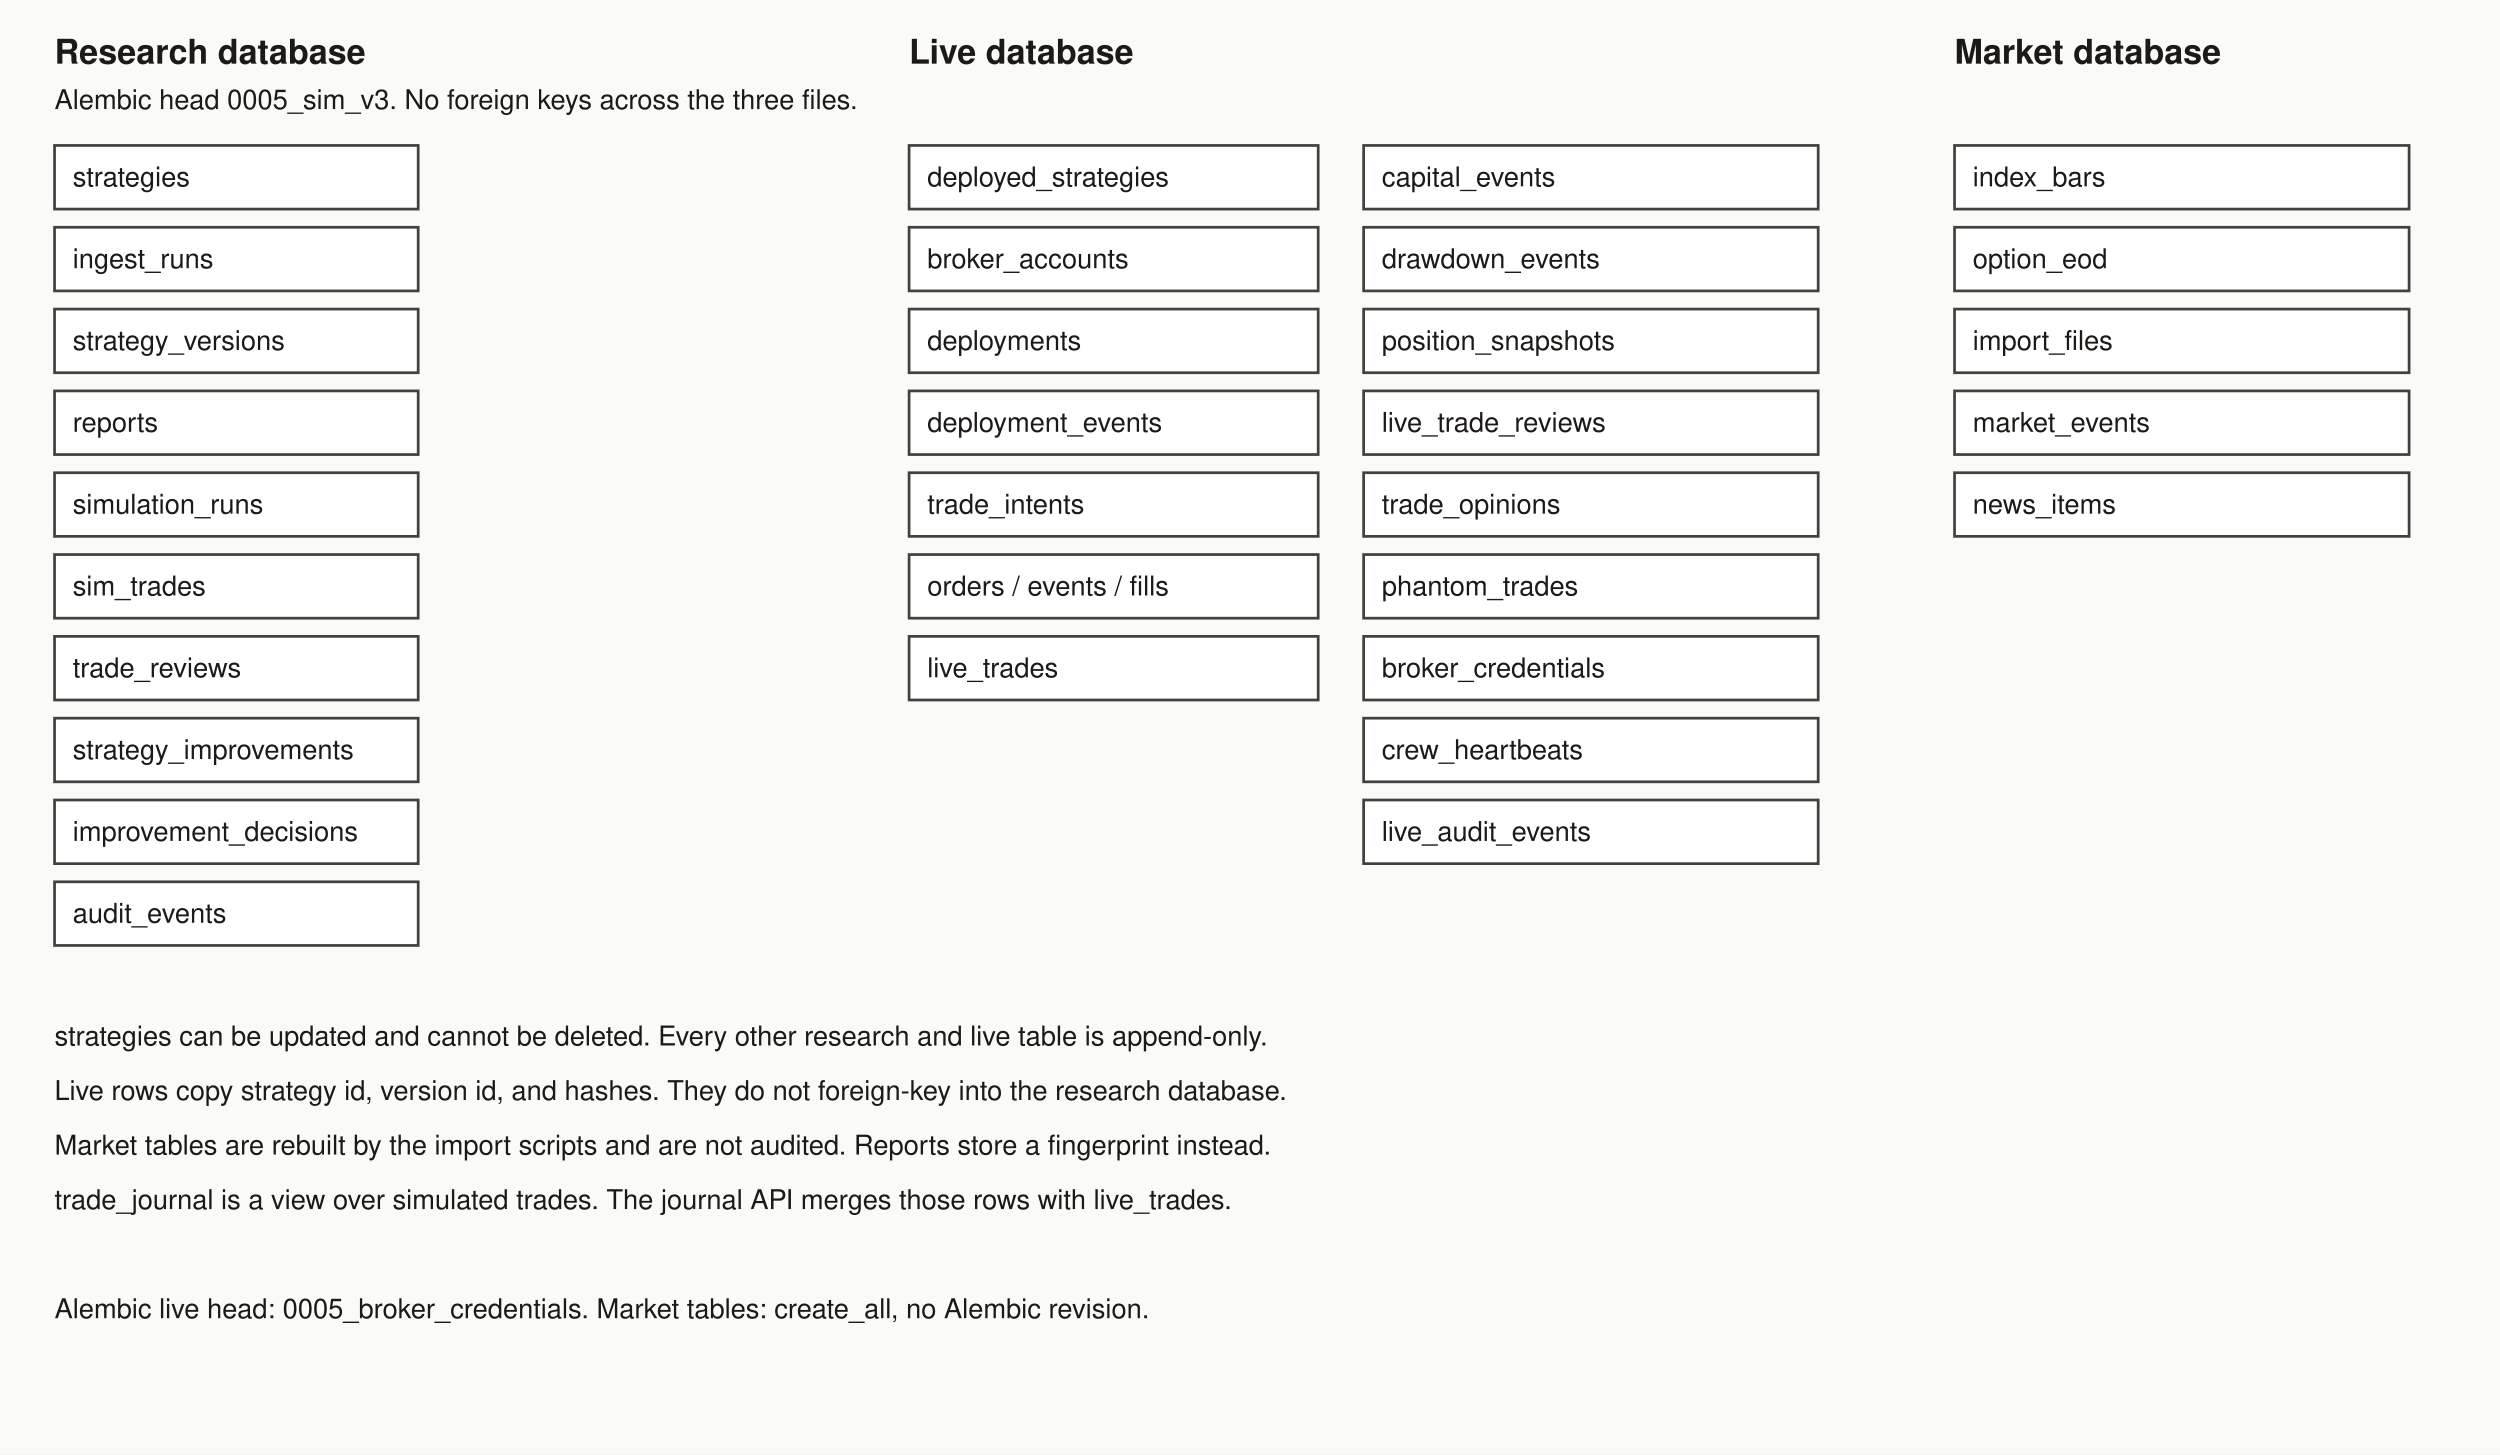
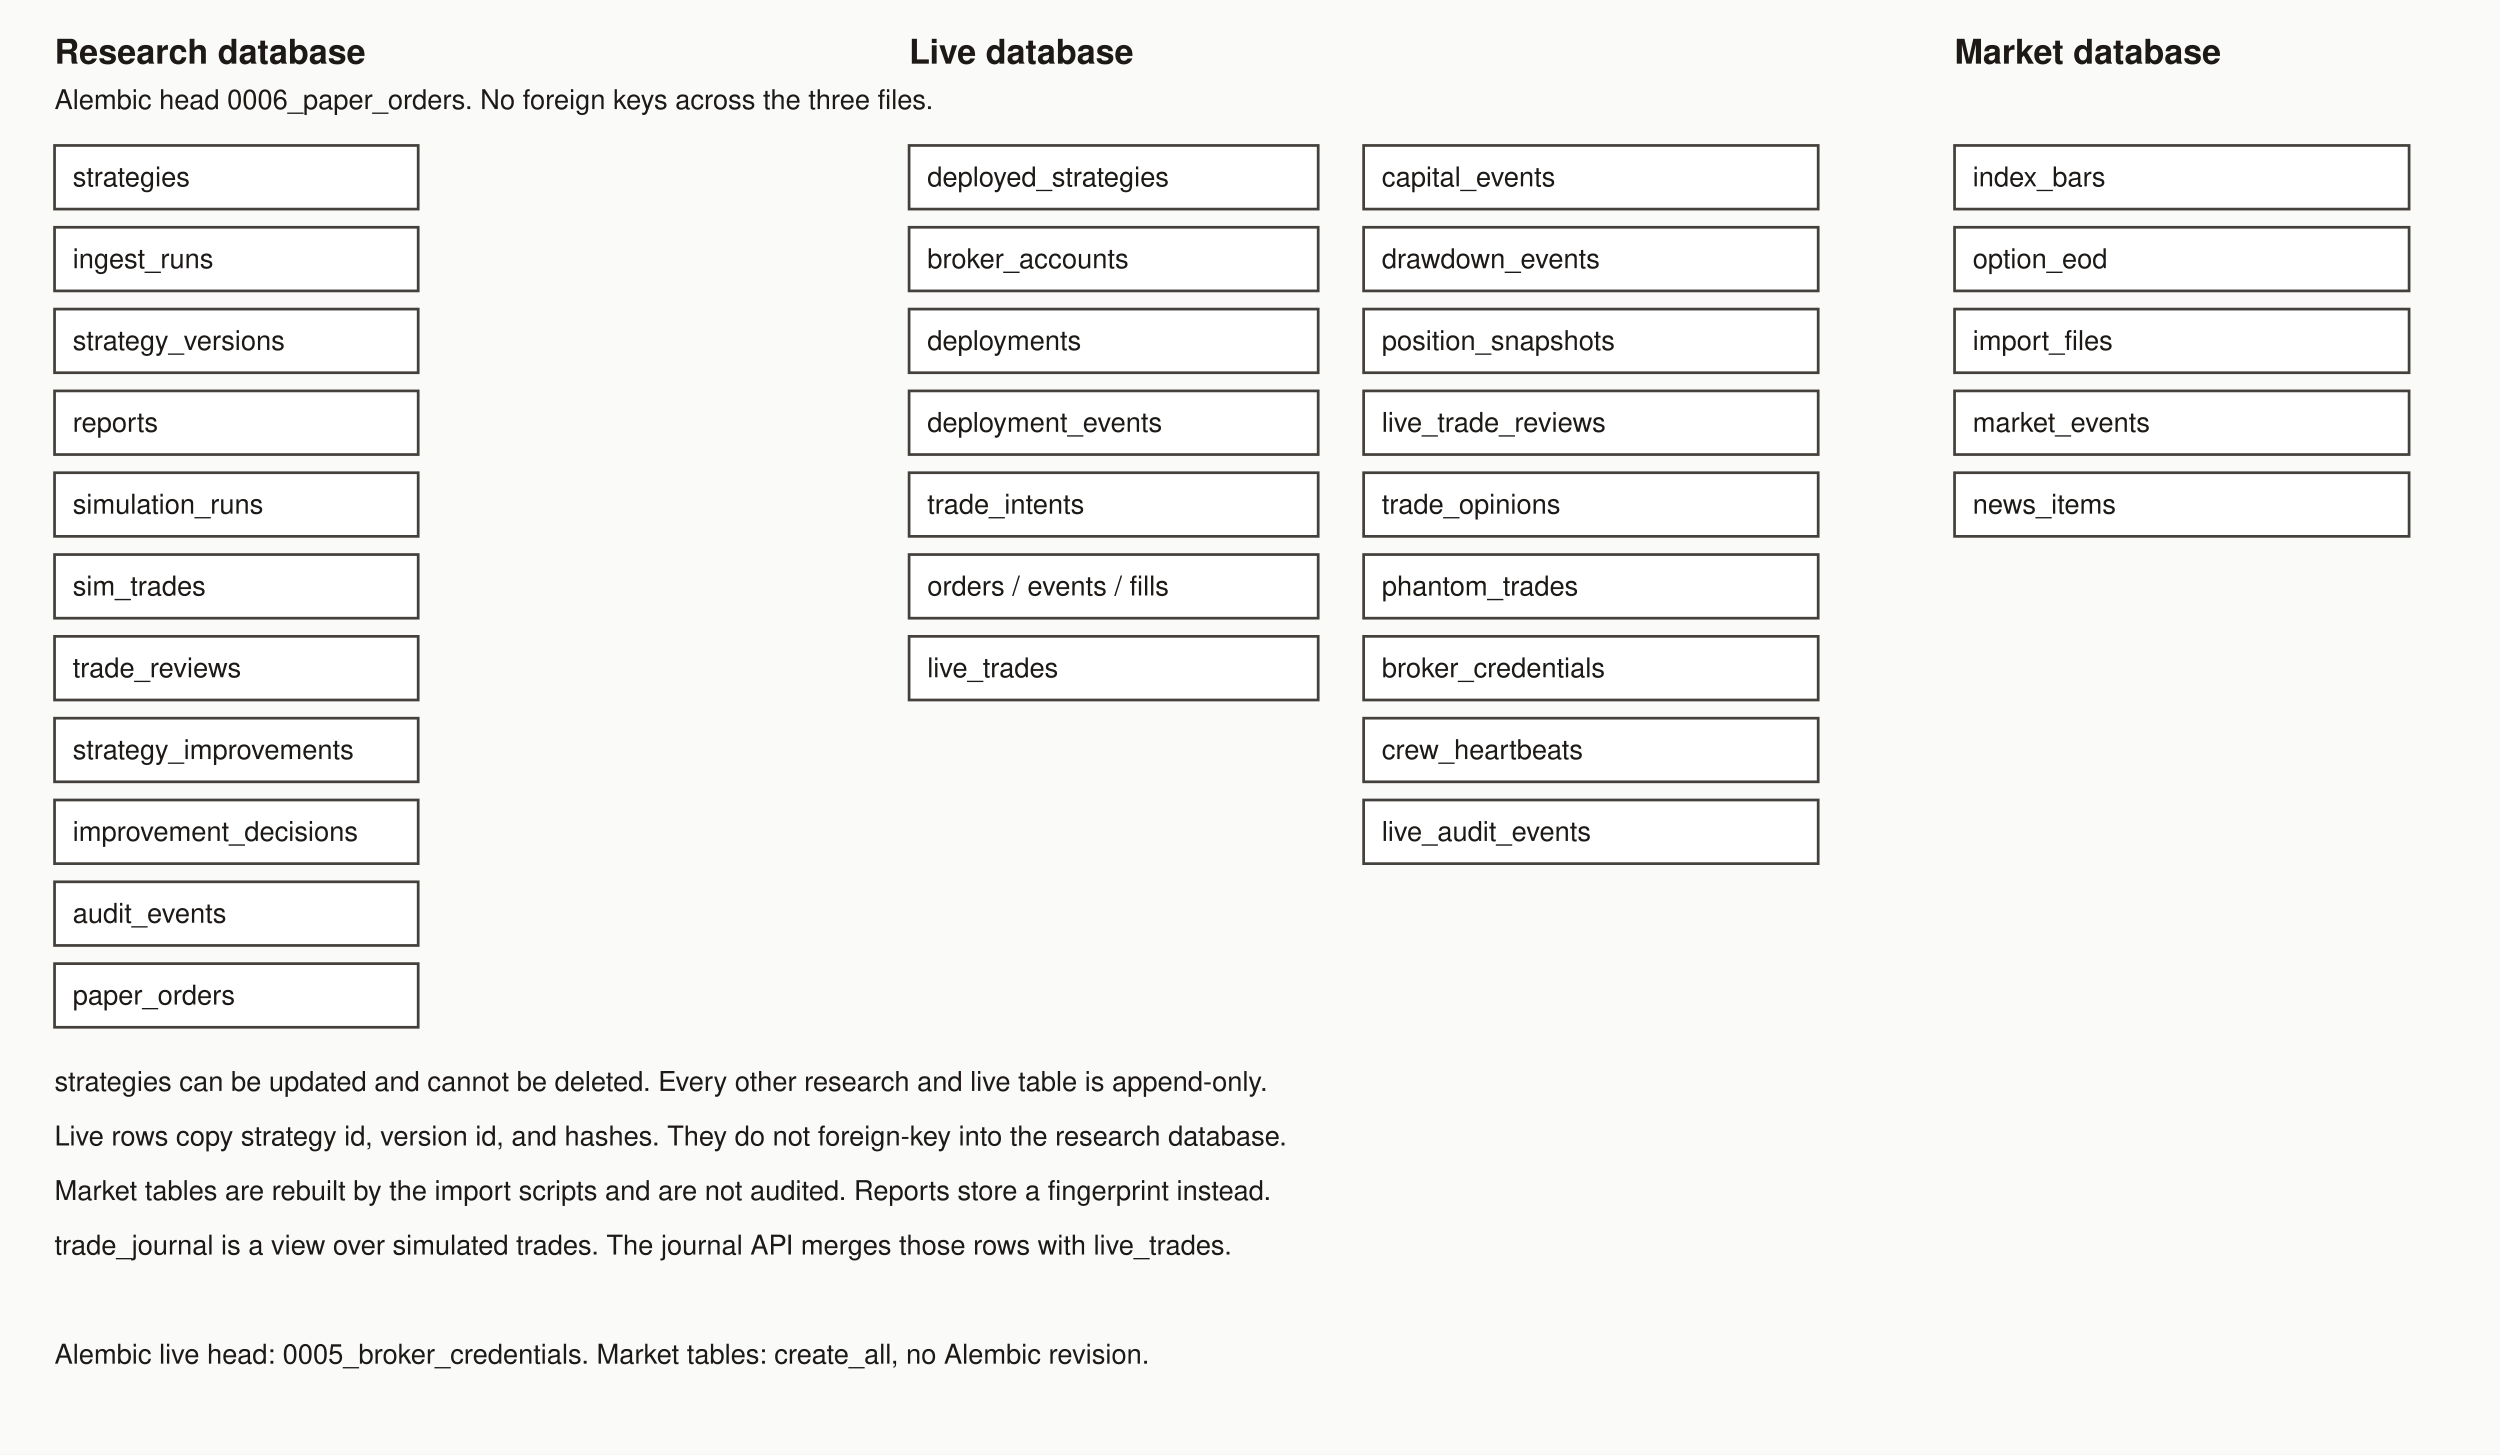
<svg xmlns="http://www.w3.org/2000/svg" width="1100" height="640" viewBox="0 0 1100 640">
  <style>
    text { font-family: Helvetica, Arial, sans-serif; fill: #1c1917; }
    .h { font-size: 15px; font-weight: 700; }
    .b { font-size: 12px; }
    .box { fill: #fff; stroke: #44403c; stroke-width: 1.2; }
  </style>
  <rect width="1100" height="640" fill="#fafaf9" />
  <text x="24" y="28" class="h">Research database</text>
  <text x="400" y="28" class="h">Live database</text>
  <text x="860" y="28" class="h">Market database</text>
-   <text x="24" y="48" class="b">Alembic head 0005_sim_v3. No foreign keys across the three files.</text>
+   <text x="24" y="48" class="b">Alembic head 0006_paper_orders. No foreign keys across the three files.</text>
  <g font-size="12">
    <rect class="box" x="24" y="64" width="160" height="28" />
    <text x="32" y="82">strategies</text>
    <rect class="box" x="24" y="100" width="160" height="28" />
    <text x="32" y="118">ingest_runs</text>
    <rect class="box" x="24" y="136" width="160" height="28" />
    <text x="32" y="154">strategy_versions</text>
    <rect class="box" x="24" y="172" width="160" height="28" />
    <text x="32" y="190">reports</text>
    <rect class="box" x="24" y="208" width="160" height="28" />
    <text x="32" y="226">simulation_runs</text>
    <rect class="box" x="24" y="244" width="160" height="28" />
    <text x="32" y="262">sim_trades</text>
    <rect class="box" x="24" y="280" width="160" height="28" />
    <text x="32" y="298">trade_reviews</text>
    <rect class="box" x="24" y="316" width="160" height="28" />
    <text x="32" y="334">strategy_improvements</text>
    <rect class="box" x="24" y="352" width="160" height="28" />
    <text x="32" y="370">improvement_decisions</text>
    <rect class="box" x="24" y="388" width="160" height="28" />
    <text x="32" y="406">audit_events</text>
+     <rect class="box" x="24" y="424" width="160" height="28" />
+     <text x="32" y="442">paper_orders</text>
    <rect class="box" x="400" y="64" width="180" height="28" />
    <text x="408" y="82">deployed_strategies</text>
    <rect class="box" x="400" y="100" width="180" height="28" />
    <text x="408" y="118">broker_accounts</text>
    <rect class="box" x="400" y="136" width="180" height="28" />
    <text x="408" y="154">deployments</text>
    <rect class="box" x="400" y="172" width="180" height="28" />
    <text x="408" y="190">deployment_events</text>
    <rect class="box" x="400" y="208" width="180" height="28" />
    <text x="408" y="226">trade_intents</text>
    <rect class="box" x="400" y="244" width="180" height="28" />
    <text x="408" y="262">orders / events / fills</text>
    <rect class="box" x="400" y="280" width="180" height="28" />
    <text x="408" y="298">live_trades</text>
    <rect class="box" x="600" y="64" width="200" height="28" />
    <text x="608" y="82">capital_events</text>
    <rect class="box" x="600" y="100" width="200" height="28" />
    <text x="608" y="118">drawdown_events</text>
    <rect class="box" x="600" y="136" width="200" height="28" />
    <text x="608" y="154">position_snapshots</text>
    <rect class="box" x="600" y="172" width="200" height="28" />
    <text x="608" y="190">live_trade_reviews</text>
    <rect class="box" x="600" y="208" width="200" height="28" />
    <text x="608" y="226">trade_opinions</text>
    <rect class="box" x="600" y="244" width="200" height="28" />
    <text x="608" y="262">phantom_trades</text>
    <rect class="box" x="600" y="280" width="200" height="28" />
    <text x="608" y="298">broker_credentials</text>
    <rect class="box" x="600" y="316" width="200" height="28" />
    <text x="608" y="334">crew_heartbeats</text>
    <rect class="box" x="600" y="352" width="200" height="28" />
    <text x="608" y="370">live_audit_events</text>
    <rect class="box" x="860" y="64" width="200" height="28" />
    <text x="868" y="82">index_bars</text>
    <rect class="box" x="860" y="100" width="200" height="28" />
    <text x="868" y="118">option_eod</text>
    <rect class="box" x="860" y="136" width="200" height="28" />
    <text x="868" y="154">import_files</text>
    <rect class="box" x="860" y="172" width="200" height="28" />
    <text x="868" y="190">market_events</text>
    <rect class="box" x="860" y="208" width="200" height="28" />
    <text x="868" y="226">news_items</text>
  </g>
-   <text x="24" y="460" class="b">strategies can be updated and cannot be deleted. Every other research and live table is append-only.</text>
-   <text x="24" y="484" class="b">Live rows copy strategy id, version id, and hashes. They do not foreign-key into the research database.</text>
-   <text x="24" y="508" class="b">Market tables are rebuilt by the import scripts and are not audited. Reports store a fingerprint instead.</text>
-   <text x="24" y="532" class="b">trade_journal is a view over simulated trades. The journal API merges those rows with live_trades.</text>
-   <text x="24" y="580" class="b">Alembic live head: 0005_broker_credentials. Market tables: create_all, no Alembic revision.</text>
+   <text x="24" y="480" class="b">strategies can be updated and cannot be deleted. Every other research and live table is append-only.</text>
+   <text x="24" y="504" class="b">Live rows copy strategy id, version id, and hashes. They do not foreign-key into the research database.</text>
+   <text x="24" y="528" class="b">Market tables are rebuilt by the import scripts and are not audited. Reports store a fingerprint instead.</text>
+   <text x="24" y="552" class="b">trade_journal is a view over simulated trades. The journal API merges those rows with live_trades.</text>
+   <text x="24" y="600" class="b">Alembic live head: 0005_broker_credentials. Market tables: create_all, no Alembic revision.</text>
</svg>
